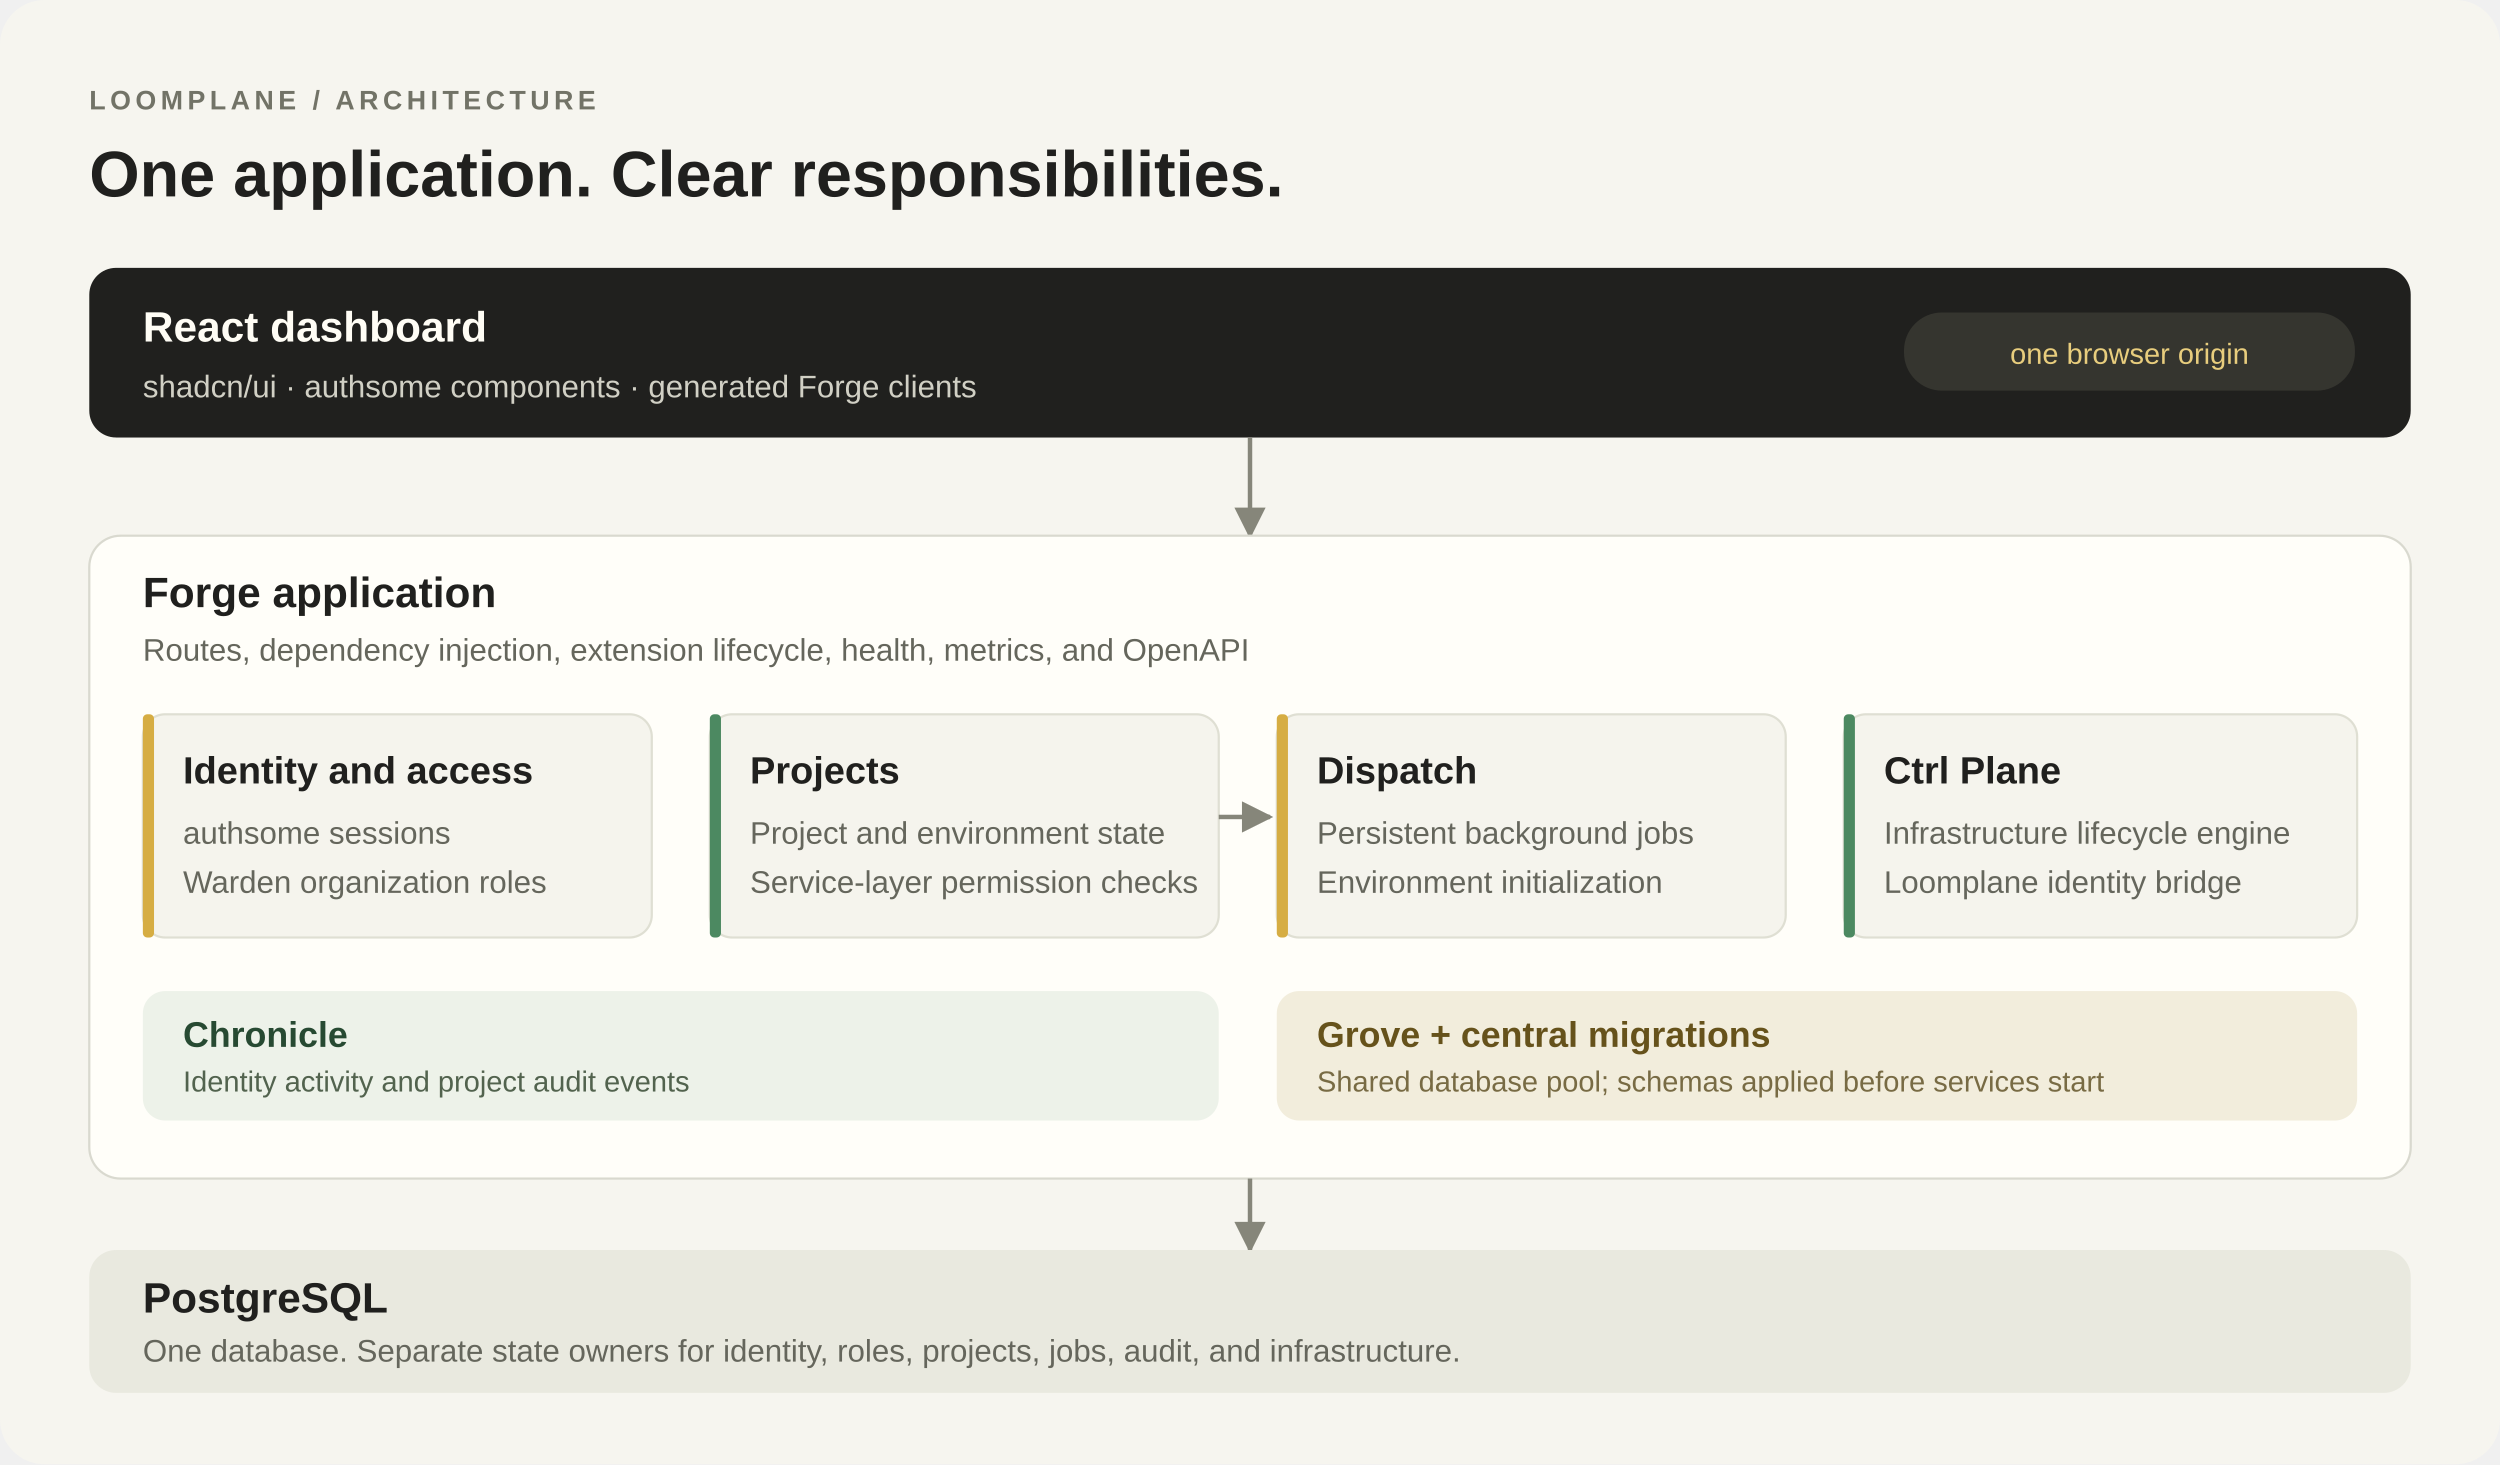
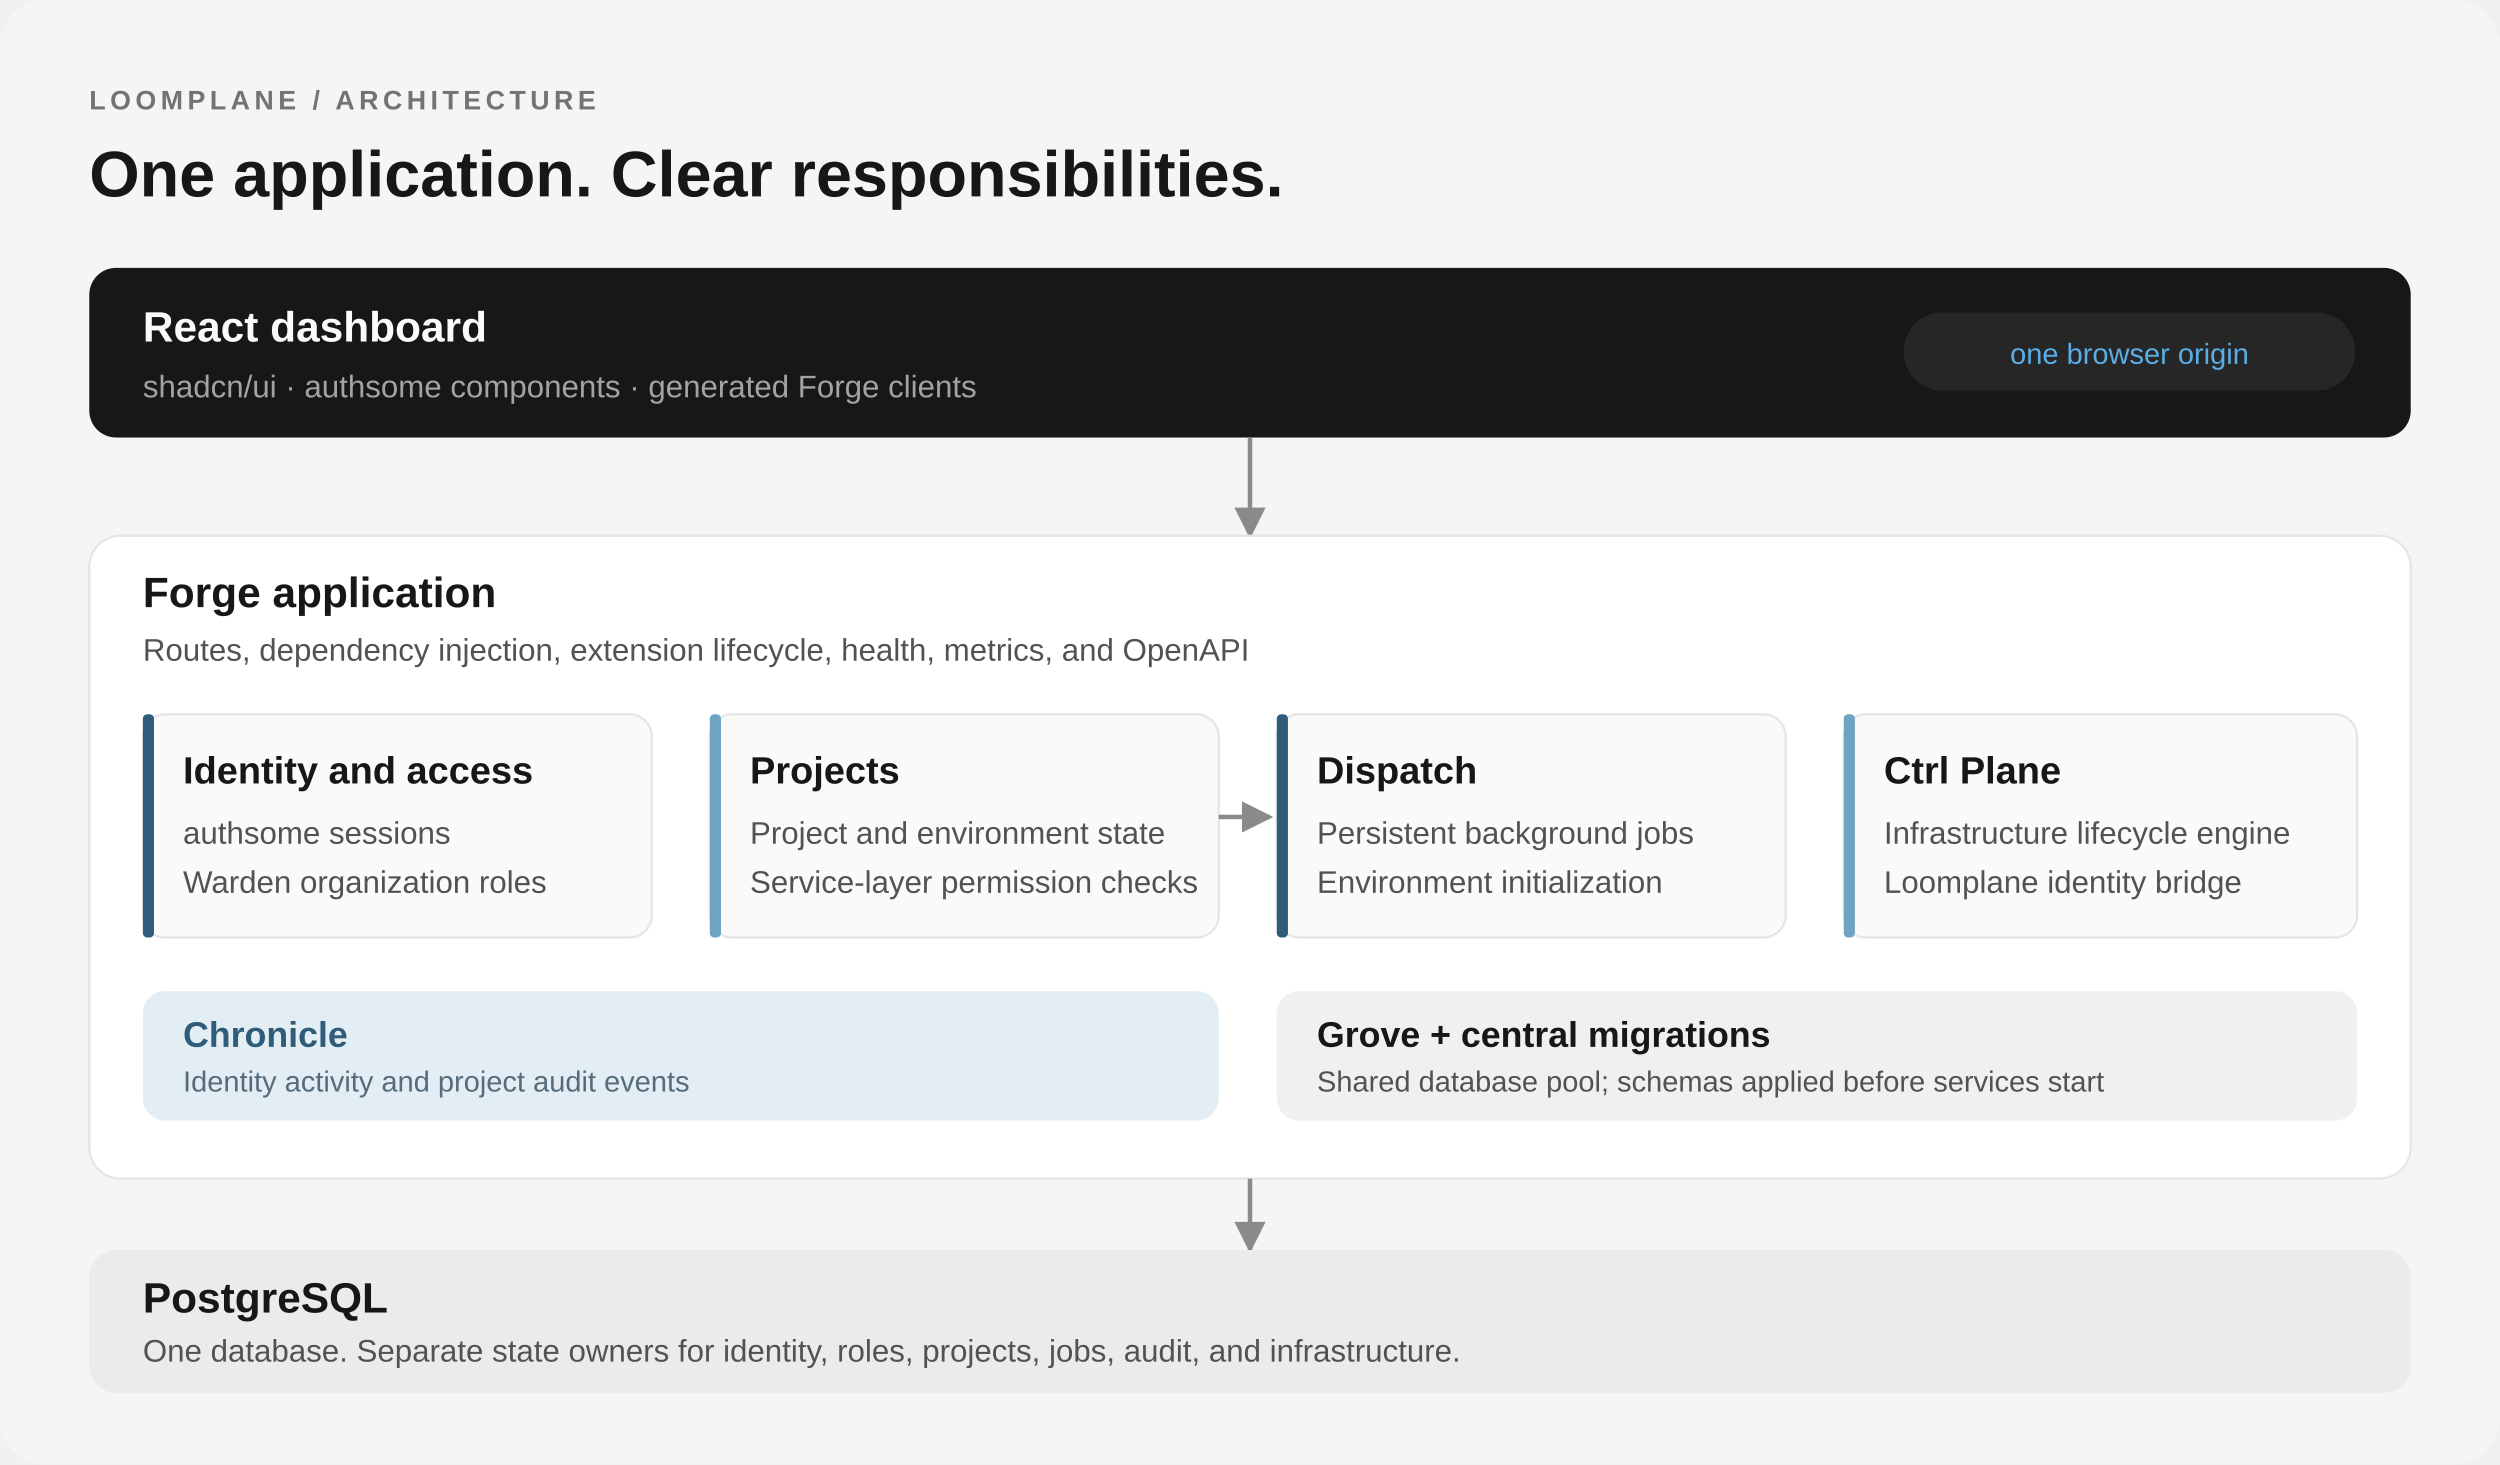
<svg xmlns="http://www.w3.org/2000/svg" width="1120" height="656" viewBox="0 0 1120 656" role="img" aria-labelledby="title description">
  <defs>
    <marker id="arrow" viewBox="0 0 10 10" refX="9" refY="5" markerWidth="7" markerHeight="7" orient="auto-start-reverse">
-       <path d="M 0 0 L 10 5 L 0 10 z" fill="#86867a" />
+       <path d="M 0 0 L 10 5 L 0 10 z" fill="#8A8A8A" />
    </marker>
  </defs>
-   <rect width="1120" height="656" rx="20" fill="#f6f5ef" />
+   <rect width="1120" height="656" rx="20" fill="#F5F5F5" />
  <g font-family="Arial, Helvetica, sans-serif">
-     <text x="40" y="49" fill="#727367" font-size="12" font-weight="700" letter-spacing="2">
+     <text x="40" y="49" fill="#737373" font-size="12" font-weight="700" letter-spacing="2">
      LOOMPLANE / ARCHITECTURE
    </text>
-     <text x="40" y="88" fill="#20201e" font-size="29" font-weight="700">
+     <text x="40" y="88" fill="#171717" font-size="29" font-weight="700">
      One application. Clear responsibilities.
    </text>
-     <rect x="40" y="120" width="1040" height="76" rx="12" fill="#20201e" />
-     <text x="64" y="153" fill="#fffdf5" font-size="19" font-weight="700">
+     <rect x="40" y="120" width="1040" height="76" rx="12" fill="#171717" />
+     <text x="64" y="153" fill="#FAFAFA" font-size="19" font-weight="700">
      React dashboard
    </text>
-     <text x="64" y="178" fill="#d1d0c5" font-size="14">
+     <text x="64" y="178" fill="#A3A3A3" font-size="14">
      shadcn/ui · authsome components · generated Forge clients
    </text>
-     <rect x="853" y="140" width="202" height="35" rx="17" fill="#35352f" />
-     <text x="954" y="163" text-anchor="middle" fill="#e8cd7d" font-size="13">
+     <rect x="853" y="140" width="202" height="35" rx="17" fill="#262626" />
+     <text x="954" y="163" text-anchor="middle" fill="#5AAEE5" font-size="13">
      one browser origin
    </text>
-     <path d="M560 196 V240" fill="none" stroke="#86867a" stroke-width="2" marker-end="url(#arrow)" />
-     <rect x="40" y="240" width="1040" height="288" rx="14" fill="#fffef9" stroke="#d9d9cf" />
-     <text x="64" y="272" fill="#20201e" font-size="19" font-weight="700">
+     <path d="M560 196 V240" fill="none" stroke="#8A8A8A" stroke-width="2" marker-end="url(#arrow)" />
+     <rect x="40" y="240" width="1040" height="288" rx="14" fill="#FFFFFF" stroke="#E5E5E5" />
+     <text x="64" y="272" fill="#171717" font-size="19" font-weight="700">
      Forge application
    </text>
-     <text x="64" y="296" fill="#65665c" font-size="14">
+     <text x="64" y="296" fill="#525252" font-size="14">
      Routes, dependency injection, extension lifecycle, health, metrics, and
      OpenAPI
    </text>
-     <g fill="#f5f4ed" stroke="#dfdfd3">
+     <g fill="#FAFAFA" stroke="#E5E5E5">
      <rect x="64" y="320" width="228" height="100" rx="10" />
      <rect x="318" y="320" width="228" height="100" rx="10" />
      <rect x="572" y="320" width="228" height="100" rx="10" />
      <rect x="826" y="320" width="230" height="100" rx="10" />
    </g>
-     <rect x="64" y="320" width="5" height="100" rx="2" fill="#d6ad43" />
-     <rect x="318" y="320" width="5" height="100" rx="2" fill="#4c8961" />
-     <rect x="572" y="320" width="5" height="100" rx="2" fill="#d6ad43" />
-     <rect x="826" y="320" width="5" height="100" rx="2" fill="#4c8961" />
-     <g fill="#20201e" font-size="17" font-weight="700">
+     <rect x="64" y="320" width="5" height="100" rx="2" fill="#2F5C78" />
+     <rect x="318" y="320" width="5" height="100" rx="2" fill="#6FA3C4" />
+     <rect x="572" y="320" width="5" height="100" rx="2" fill="#2F5C78" />
+     <rect x="826" y="320" width="5" height="100" rx="2" fill="#6FA3C4" />
+     <g fill="#171717" font-size="17" font-weight="700">
      <text x="82" y="351">Identity and access</text>
      <text x="336" y="351">Projects</text>
      <text x="590" y="351">Dispatch</text>
      <text x="844" y="351">Ctrl Plane</text>
    </g>
-     <g fill="#65665c" font-size="14">
+     <g fill="#525252" font-size="14">
      <text x="82" y="378">authsome sessions</text>
      <text x="82" y="400">Warden organization roles</text>
      <text x="336" y="378">Project and environment state</text>
      <text x="336" y="400">Service-layer permission checks</text>
      <text x="590" y="378">Persistent background jobs</text>
      <text x="590" y="400">Environment initialization</text>
      <text x="844" y="378">Infrastructure lifecycle engine</text>
      <text x="844" y="400">Loomplane identity bridge</text>
    </g>
-     <path d="M546 366 H569" fill="none" stroke="#86867a" stroke-width="2" marker-end="url(#arrow)" />
-     <rect x="64" y="444" width="482" height="58" rx="10" fill="#edf2e9" />
-     <text x="82" y="469" fill="#274a32" font-size="16" font-weight="700">
+     <path d="M546 366 H569" fill="none" stroke="#8A8A8A" stroke-width="2" marker-end="url(#arrow)" />
+     <rect x="64" y="444" width="482" height="58" rx="10" fill="#E3EEF4" />
+     <text x="82" y="469" fill="#2F5C78" font-size="16" font-weight="700">
      Chronicle
    </text>
-     <text x="82" y="489" fill="#52634e" font-size="13">
+     <text x="82" y="489" fill="#566C7B" font-size="13">
      Identity activity and project audit events
    </text>
-     <rect x="572" y="444" width="484" height="58" rx="10" fill="#f2eddc" />
-     <text x="590" y="469" fill="#66521b" font-size="16" font-weight="700">
+     <rect x="572" y="444" width="484" height="58" rx="10" fill="#F0F0F0" />
+     <text x="590" y="469" fill="#171717" font-size="16" font-weight="700">
      Grove + central migrations
    </text>
-     <text x="590" y="489" fill="#786b44" font-size="13">
+     <text x="590" y="489" fill="#525252" font-size="13">
      Shared database pool; schemas applied before services start
    </text>
-     <path d="M560 528 V560" fill="none" stroke="#86867a" stroke-width="2" marker-end="url(#arrow)" />
-     <rect x="40" y="560" width="1040" height="64" rx="12" fill="#e9e9df" />
-     <text x="64" y="588" fill="#20201e" font-size="19" font-weight="700">
+     <path d="M560 528 V560" fill="none" stroke="#8A8A8A" stroke-width="2" marker-end="url(#arrow)" />
+     <rect x="40" y="560" width="1040" height="64" rx="12" fill="#EBEBEB" />
+     <text x="64" y="588" fill="#171717" font-size="19" font-weight="700">
      PostgreSQL
    </text>
-     <text x="64" y="610" fill="#65665c" font-size="14">
+     <text x="64" y="610" fill="#525252" font-size="14">
      One database. Separate state owners for identity, roles, projects, jobs,
      audit, and infrastructure.
    </text>
  </g>
</svg>
